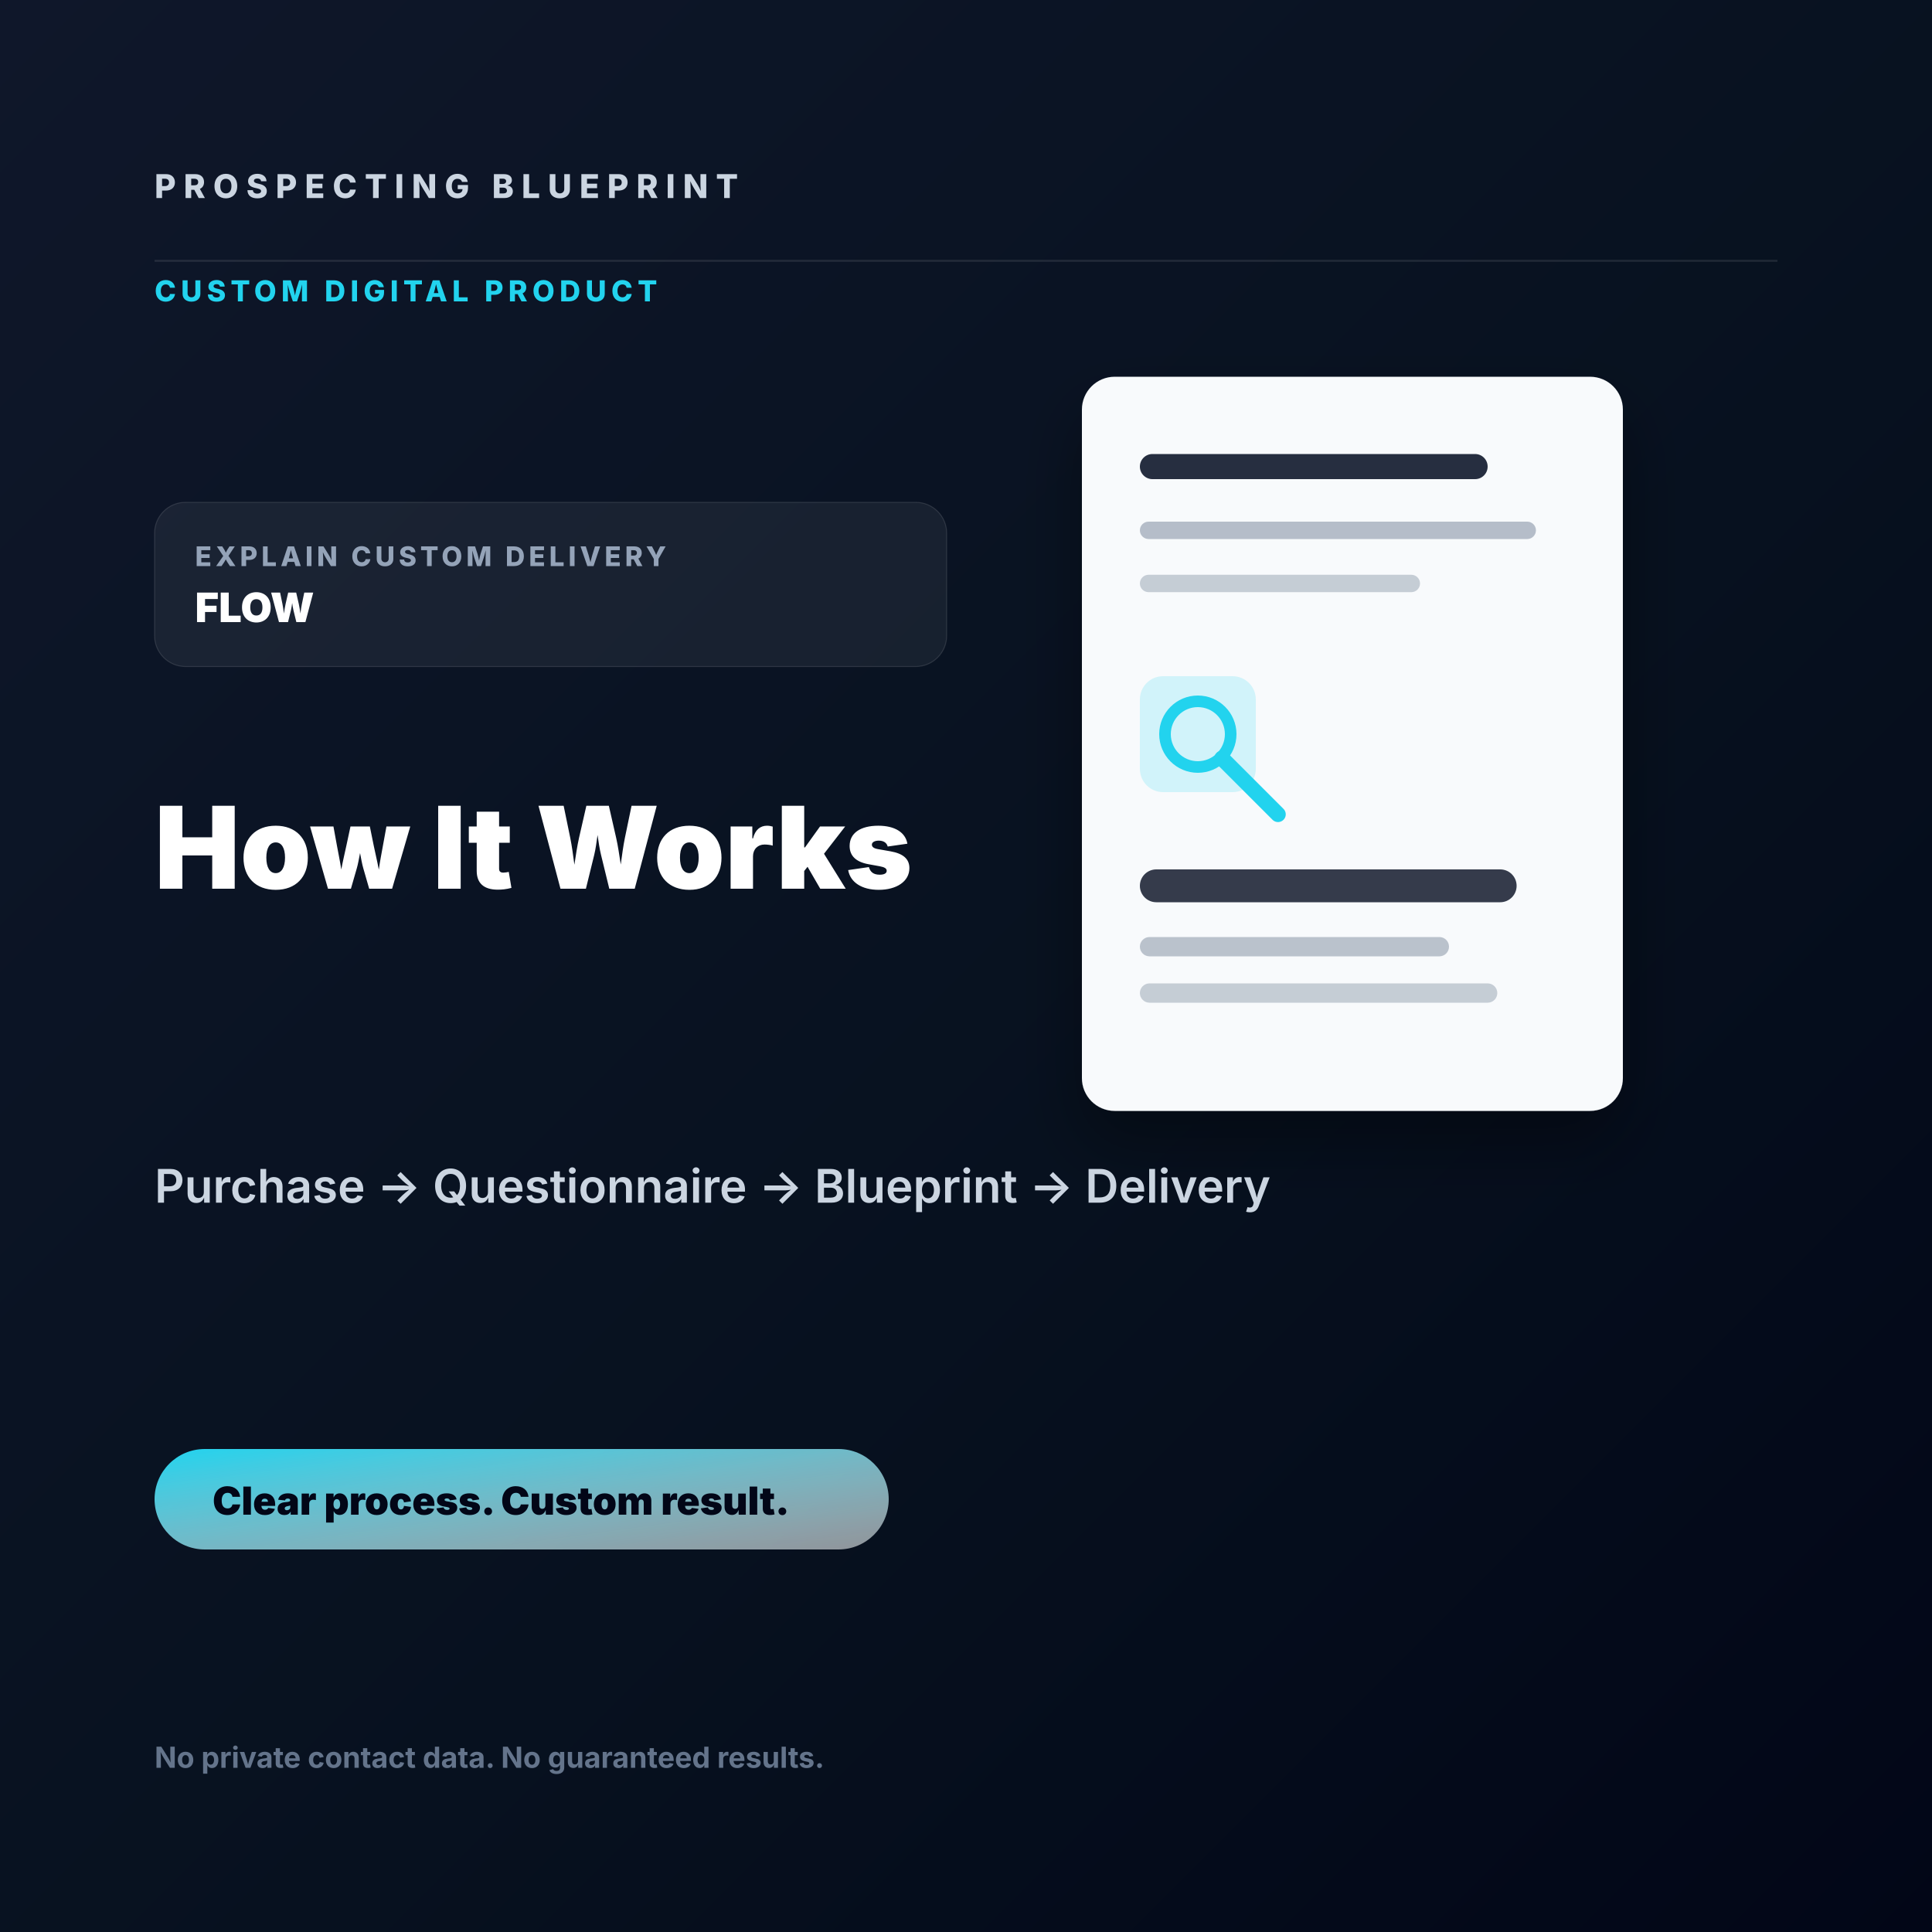
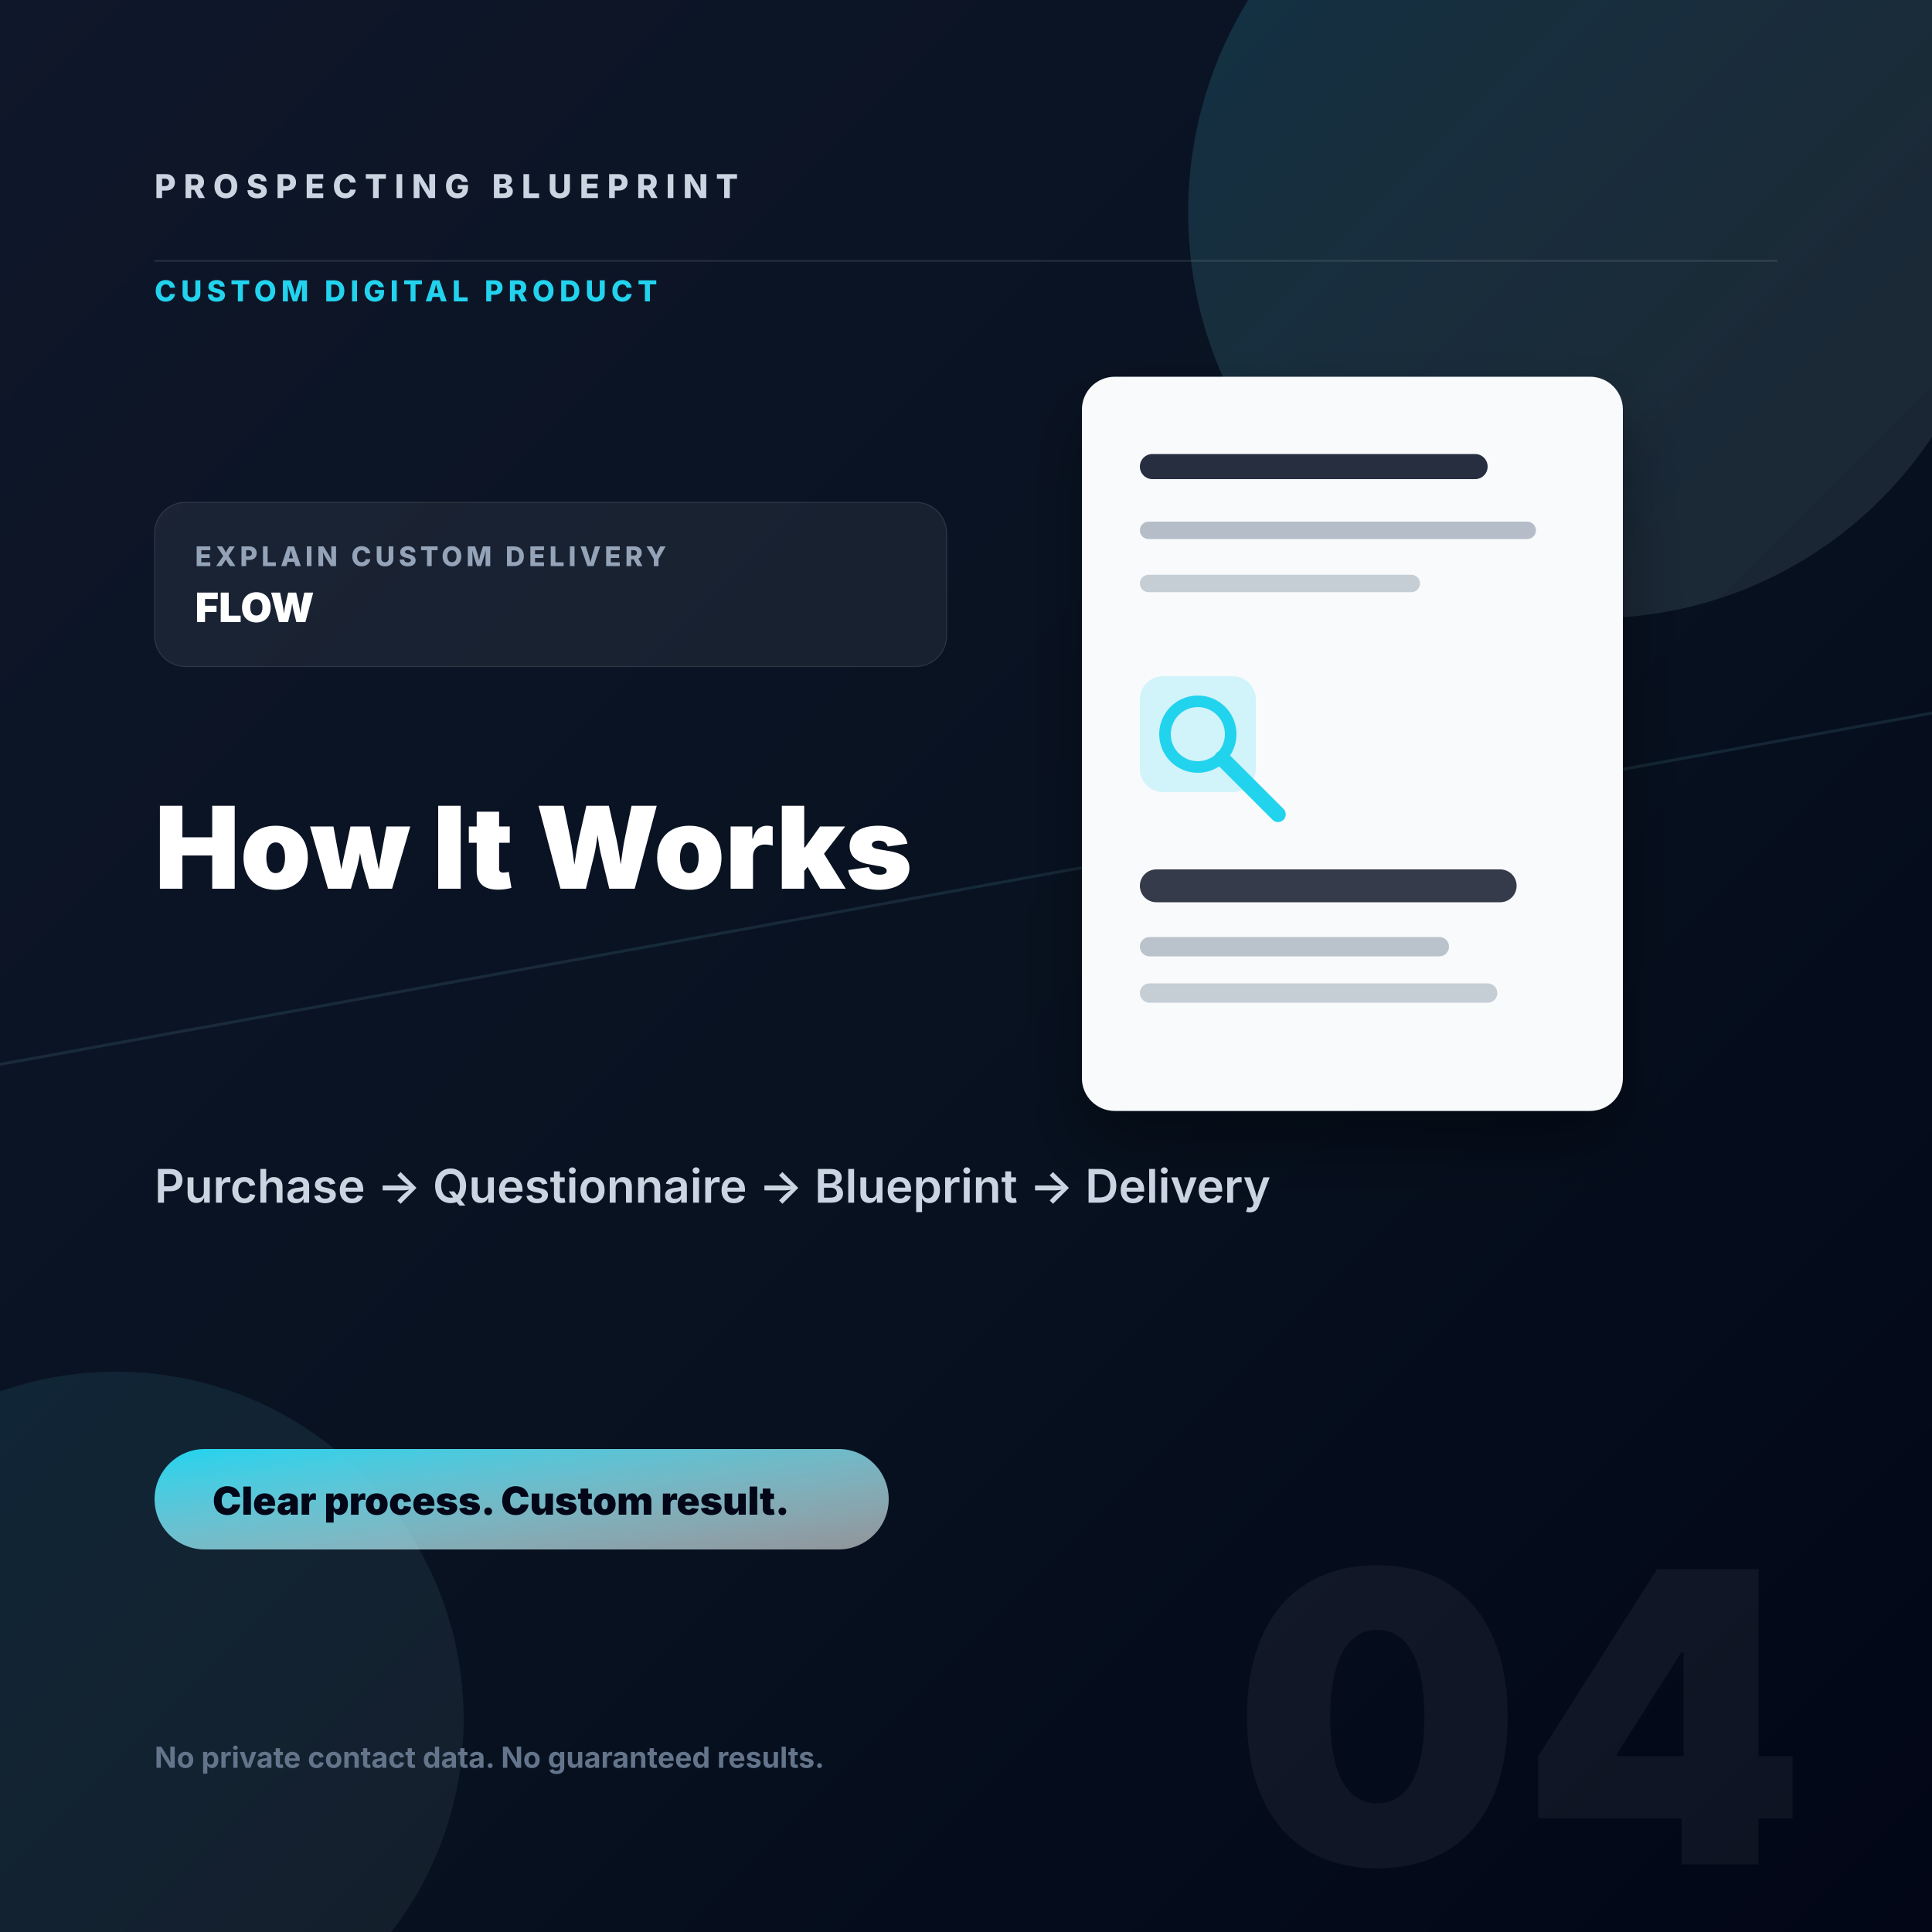
<svg xmlns="http://www.w3.org/2000/svg" width="2000" height="2000" viewBox="0 0 2000 2000" role="img" aria-label="How It Works">
  <defs>
    <linearGradient id="bg" x1="0" y1="0" x2="1" y2="1">
      <stop offset="0" stop-color="#0f172a" />
      <stop offset="0.58" stop-color="#07111f" />
      <stop offset="1" stop-color="#020617" />
    </linearGradient>
    <linearGradient id="accent" x1="0" y1="0" x2="1" y2="1">
      <stop offset="0" stop-color="#22d3ee" />
      <stop offset="1" stop-color="#ffffff" stop-opacity="0.55" />
    </linearGradient>
    <filter id="shadow" x="-20%" y="-20%" width="140%" height="140%">
      <feDropShadow dx="0" dy="36" stdDeviation="34" flood-color="#000000" flood-opacity="0.36" />
    </filter>
  </defs>
  <rect width="2000" height="2000" fill="url(#bg)" />
+   <g>
+     <circle cx="1650" cy="220" r="420" fill="url(#accent)" opacity="0.16" />
+     <circle cx="120" cy="1780" r="360" fill="url(#accent)" opacity="0.10" />
+   </g>
+   <path d="M-100 1120 L2100 720" stroke="url(#accent)" stroke-width="3" opacity="0.14" />
+   <text x="1870" y="1930" text-anchor="end" fill="rgba(255,255,255,.05)" font-family="Inter, Arial, sans-serif" font-size="420" font-weight="900">04</text>
  <path d="M160 270h1680" stroke="rgba(255,255,255,.1)" stroke-width="2" />
  <text x="160" y="205" fill="#cbd5e1" font-family="Inter, Arial, sans-serif" font-size="34" font-weight="800" letter-spacing="8">PROSPECTING BLUEPRINT</text>
  <text x="160" y="312" fill="#22d3ee" font-family="Inter, Arial, sans-serif" font-size="30" font-weight="800" letter-spacing="5">CUSTOM DIGITAL PRODUCT</text>
  <g filter="url(#shadow)">
    <rect x="1120" y="390" width="560" height="760" rx="34" fill="#f8fafc" />
    <rect x="1180" y="470" width="360" height="26" rx="13" fill="#0f172a" opacity="0.9" />
    <rect x="1180" y="540" width="410" height="18" rx="9" fill="#64748b" opacity="0.45" />
    <rect x="1180" y="595" width="290" height="18" rx="9" fill="#64748b" opacity="0.34" />
    <rect x="1180" y="700" width="120" height="120" rx="24" fill="#22d3ee" opacity="0.18" />
    <circle cx="1240" cy="760" r="34" fill="none" stroke="#22d3ee" stroke-width="12" />
    <path d="M1265 785l58 58" stroke="#22d3ee" stroke-width="16" stroke-linecap="round" />
    <rect x="1180" y="900" width="390" height="34" rx="17" fill="#0f172a" opacity="0.84" />
    <rect x="1180" y="970" width="320" height="20" rx="10" fill="#64748b" opacity="0.42" />
    <rect x="1180" y="1018" width="370" height="20" rx="10" fill="#64748b" opacity="0.34" />
  </g>
  <g transform="translate(160 520)">
    <rect x="0" y="0" width="820" height="170" rx="32" fill="rgba(255,255,255,.06)" stroke="rgba(255,255,255,.12)" />
    <text x="42" y="66" fill="#94a3b8" font-family="Inter, Arial, sans-serif" font-size="28" font-weight="800" letter-spacing="4">EXPLAIN CUSTOM DELIVERY</text>
    <text x="42" y="124" fill="#ffffff" font-family="Inter, Arial, sans-serif" font-size="42" font-weight="900">FLOW</text>
  </g>
  <text x="160" y="920" fill="#ffffff" font-family="Inter, Arial, sans-serif" font-size="118" font-weight="900">
    <tspan x="160" dy="0">How It Works</tspan>
    <tspan x="160" dy="132" />
  </text>
  <text x="160" y="1245" fill="#cbd5e1" font-family="Inter, Arial, sans-serif" font-size="48" font-weight="600">
    <tspan x="160" dy="0">Purchase → Questionnaire → Blueprint → Delivery</tspan>
    <tspan x="160" dy="66" />
  </text>
  <rect x="160" y="1500" width="760" height="104" rx="52" fill="url(#accent)" />
  <text x="220" y="1568" fill="#020617" font-family="Inter, Arial, sans-serif" font-size="40" font-weight="900">Clear process. Custom result.</text>
  <text x="160" y="1830" fill="#64748b" font-family="Inter, Arial, sans-serif" font-size="30" font-weight="700">No private contact data. No guaranteed results.</text>
</svg>
